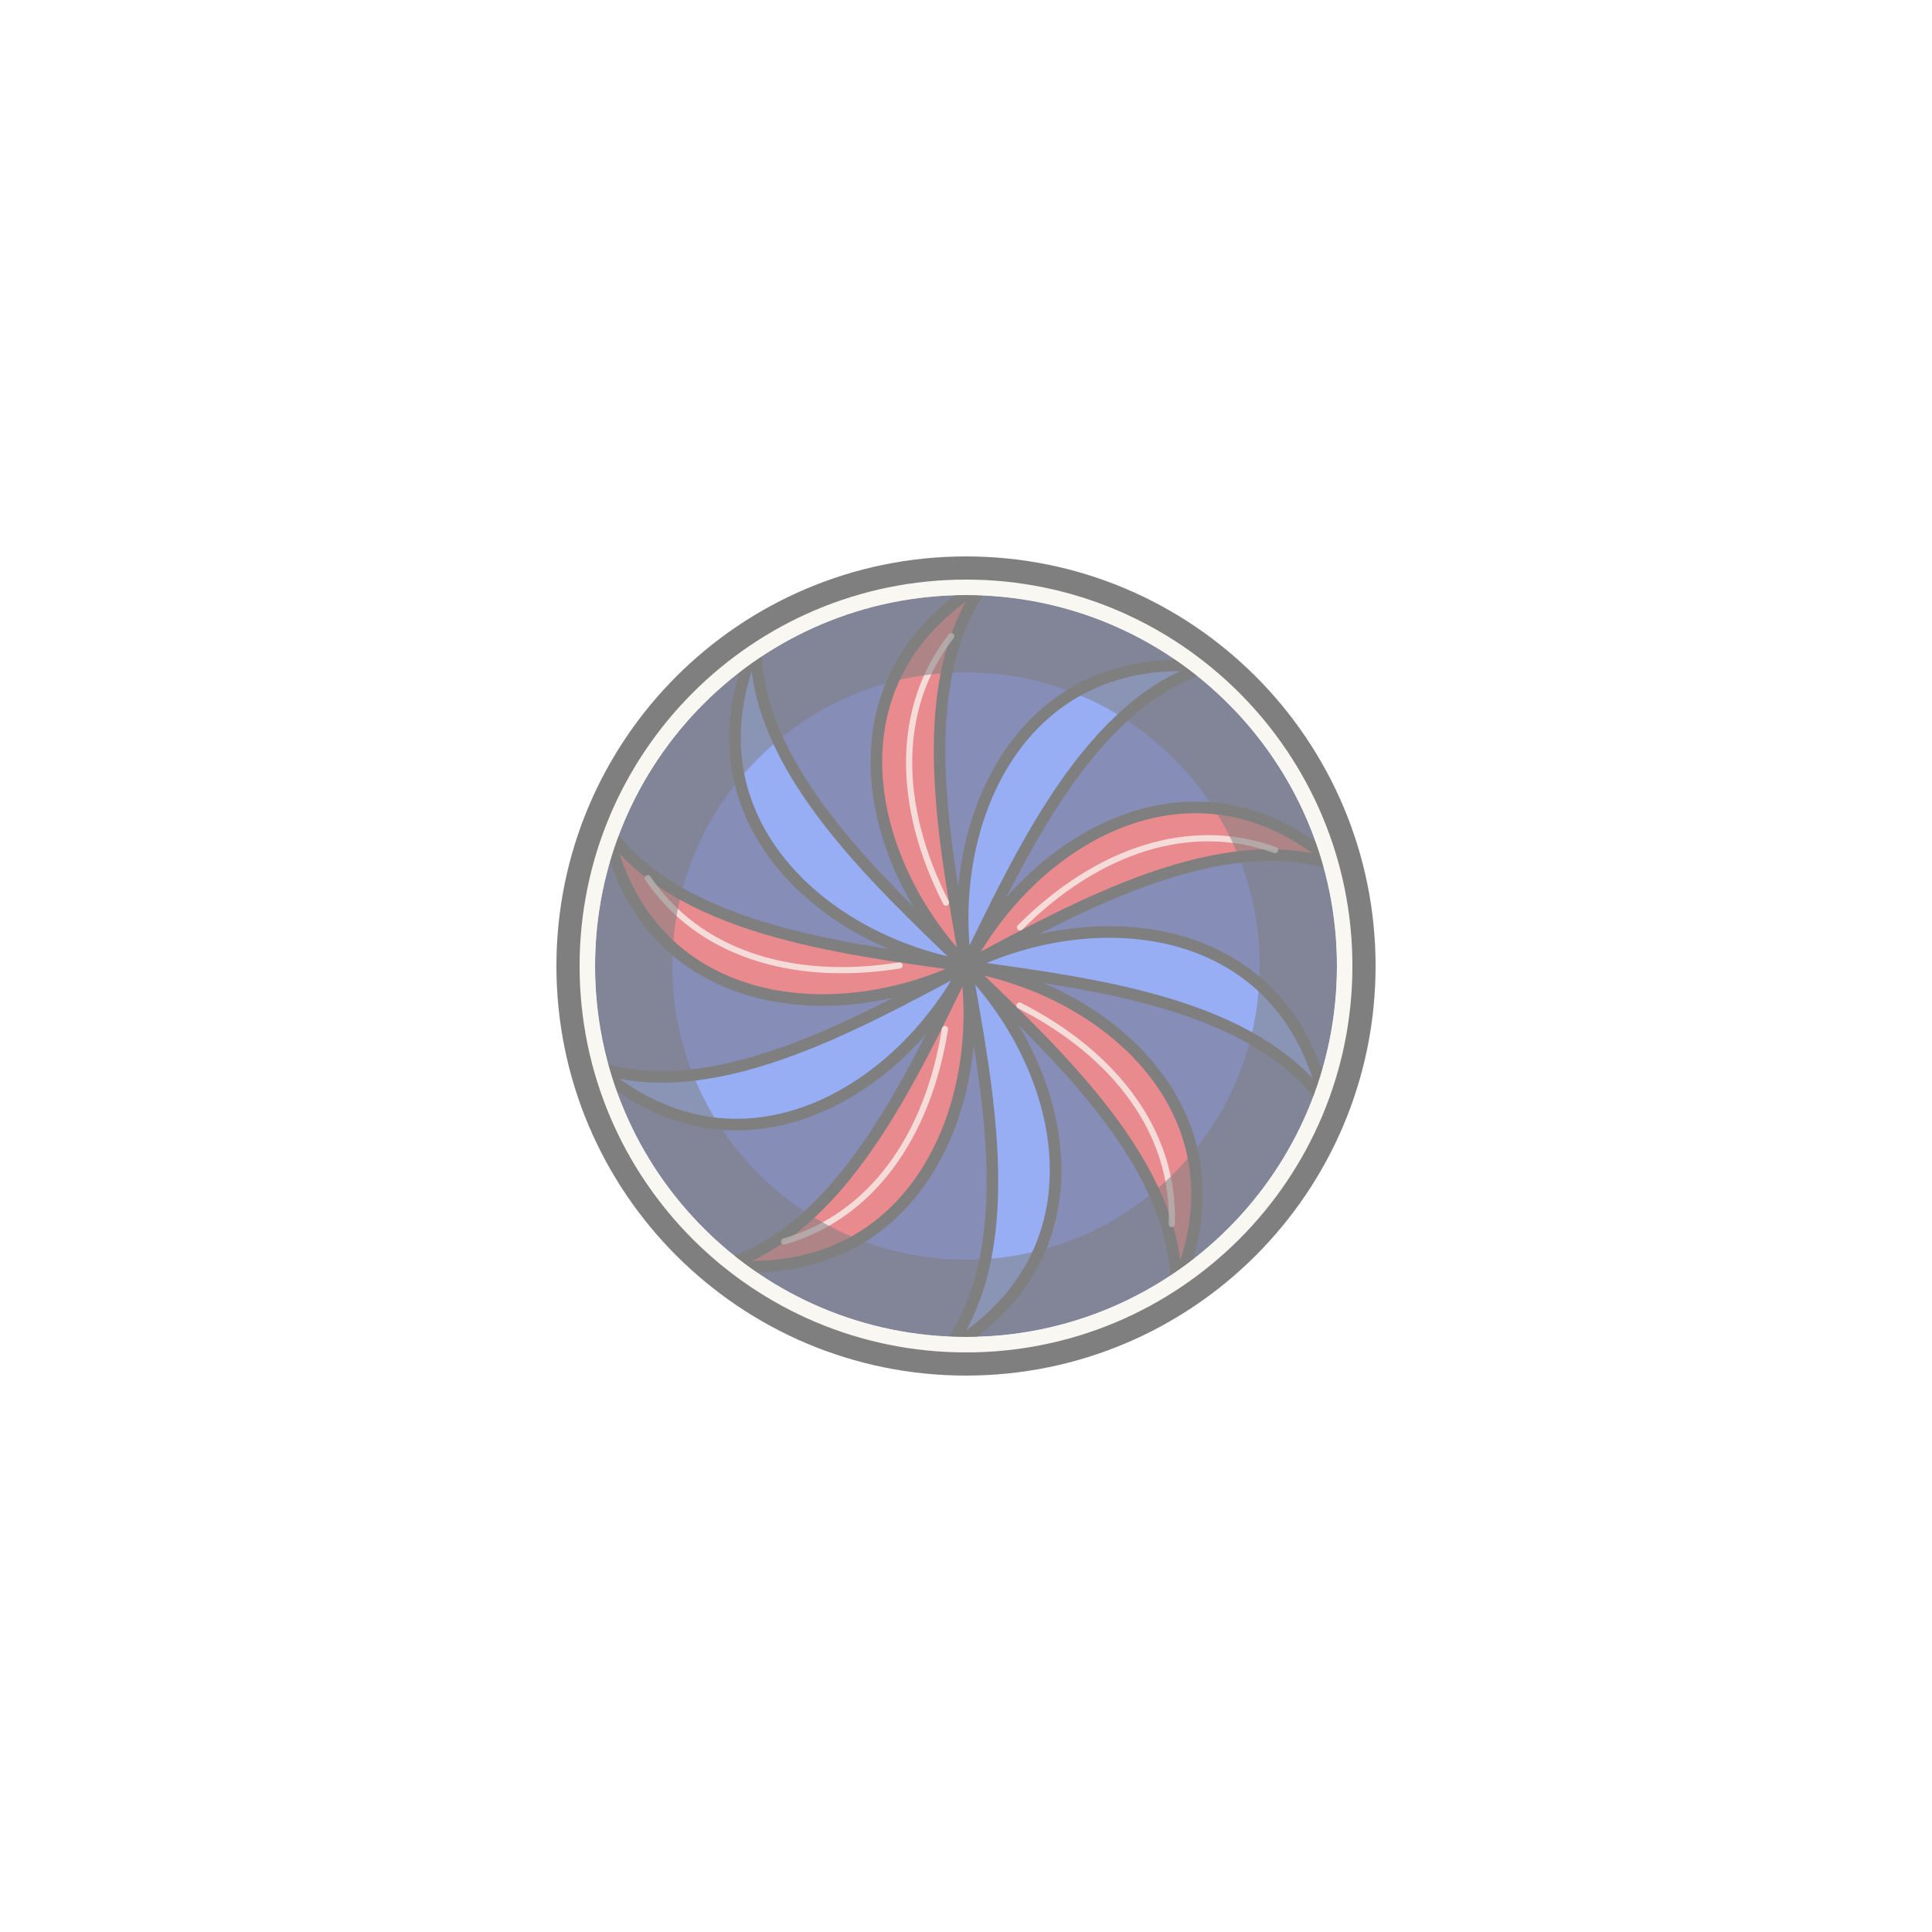
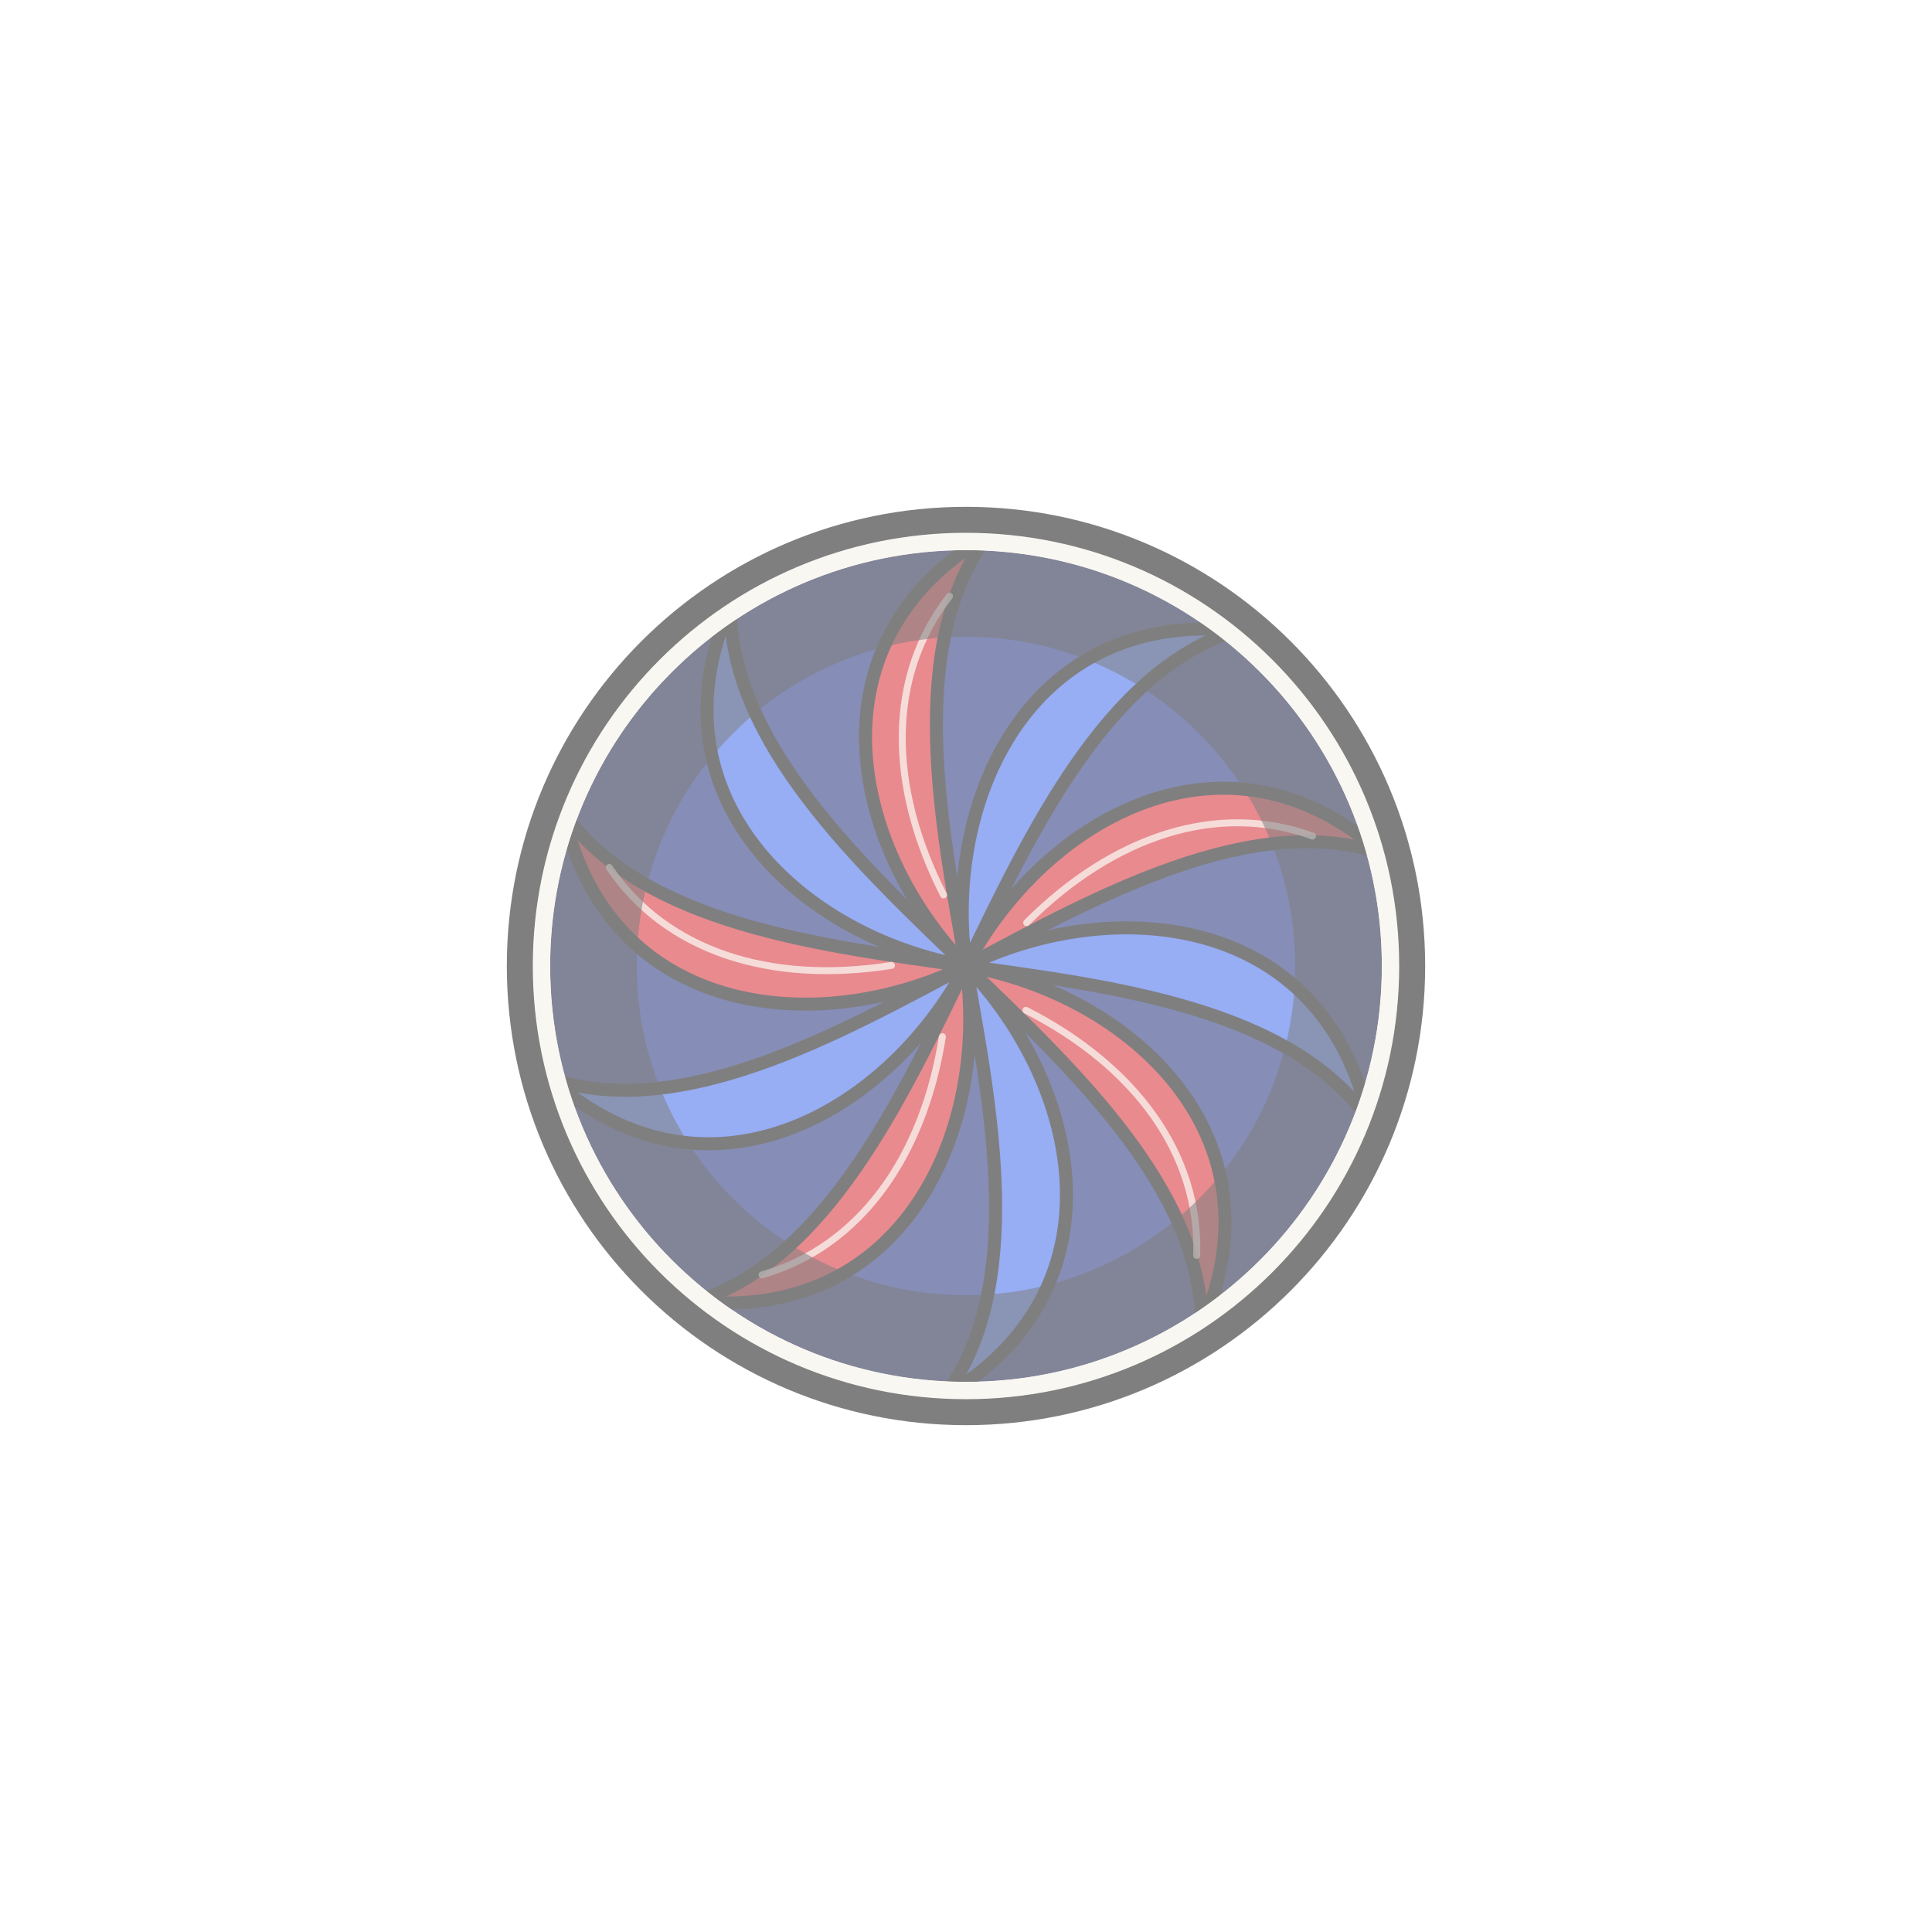
- <svg xmlns="http://www.w3.org/2000/svg" width="500" height="500" viewBox="-250 -250 500 500">
+ <svg xmlns="http://www.w3.org/2000/svg" width="446" height="446" viewBox="-223 -223 446 446">
  <defs>
    <path id="arm" d="M0 0C18-34 60-58 96-26C66-36 30-16 0 0Z" />
    <clipPath id="ball">
      <circle r="96" />
    </clipPath>
  </defs>
  <g opacity="0.5">
    <g clip-path="url(#ball)">
      <circle r="96" fill="#0D1B6E" />
      <g stroke="#000" stroke-width="3" stroke-linejoin="round">
        <use href="#arm" fill="#D3161F" />
        <use href="#arm" fill="#2F5BEA" transform="rotate(36)" />
        <use href="#arm" fill="#D3161F" transform="rotate(72)" />
        <use href="#arm" fill="#2F5BEA" transform="rotate(108)" />
        <use href="#arm" fill="#D3161F" transform="rotate(144)" />
        <use href="#arm" fill="#2F5BEA" transform="rotate(180)" />
        <use href="#arm" fill="#D3161F" transform="rotate(216)" />
        <use href="#arm" fill="#2F5BEA" transform="rotate(252)" />
        <use href="#arm" fill="#D3161F" transform="rotate(288)" />
        <use href="#arm" fill="#2F5BEA" transform="rotate(324)" />
      </g>
      <g fill="none" stroke="#F4EFE4" stroke-width="1.6" stroke-linecap="round" stroke-opacity="0.75">
        <path d="M14-10C34-30 58-38 80-30" />
        <path d="M14-10C34-30 58-38 80-30" transform="rotate(72)" />
        <path d="M14-10C34-30 58-38 80-30" transform="rotate(144)" />
        <path d="M14-10C34-30 58-38 80-30" transform="rotate(216)" />
        <path d="M14-10C34-30 58-38 80-30" transform="rotate(288)" />
      </g>
      <circle r="96" fill="none" stroke="#000" stroke-opacity="0.55" stroke-width="40" />
    </g>
    <circle r="98" fill="none" stroke="#F4EFE4" stroke-width="4" />
    <circle r="103" fill="none" stroke="#000" stroke-width="6" />
  </g>
</svg>
